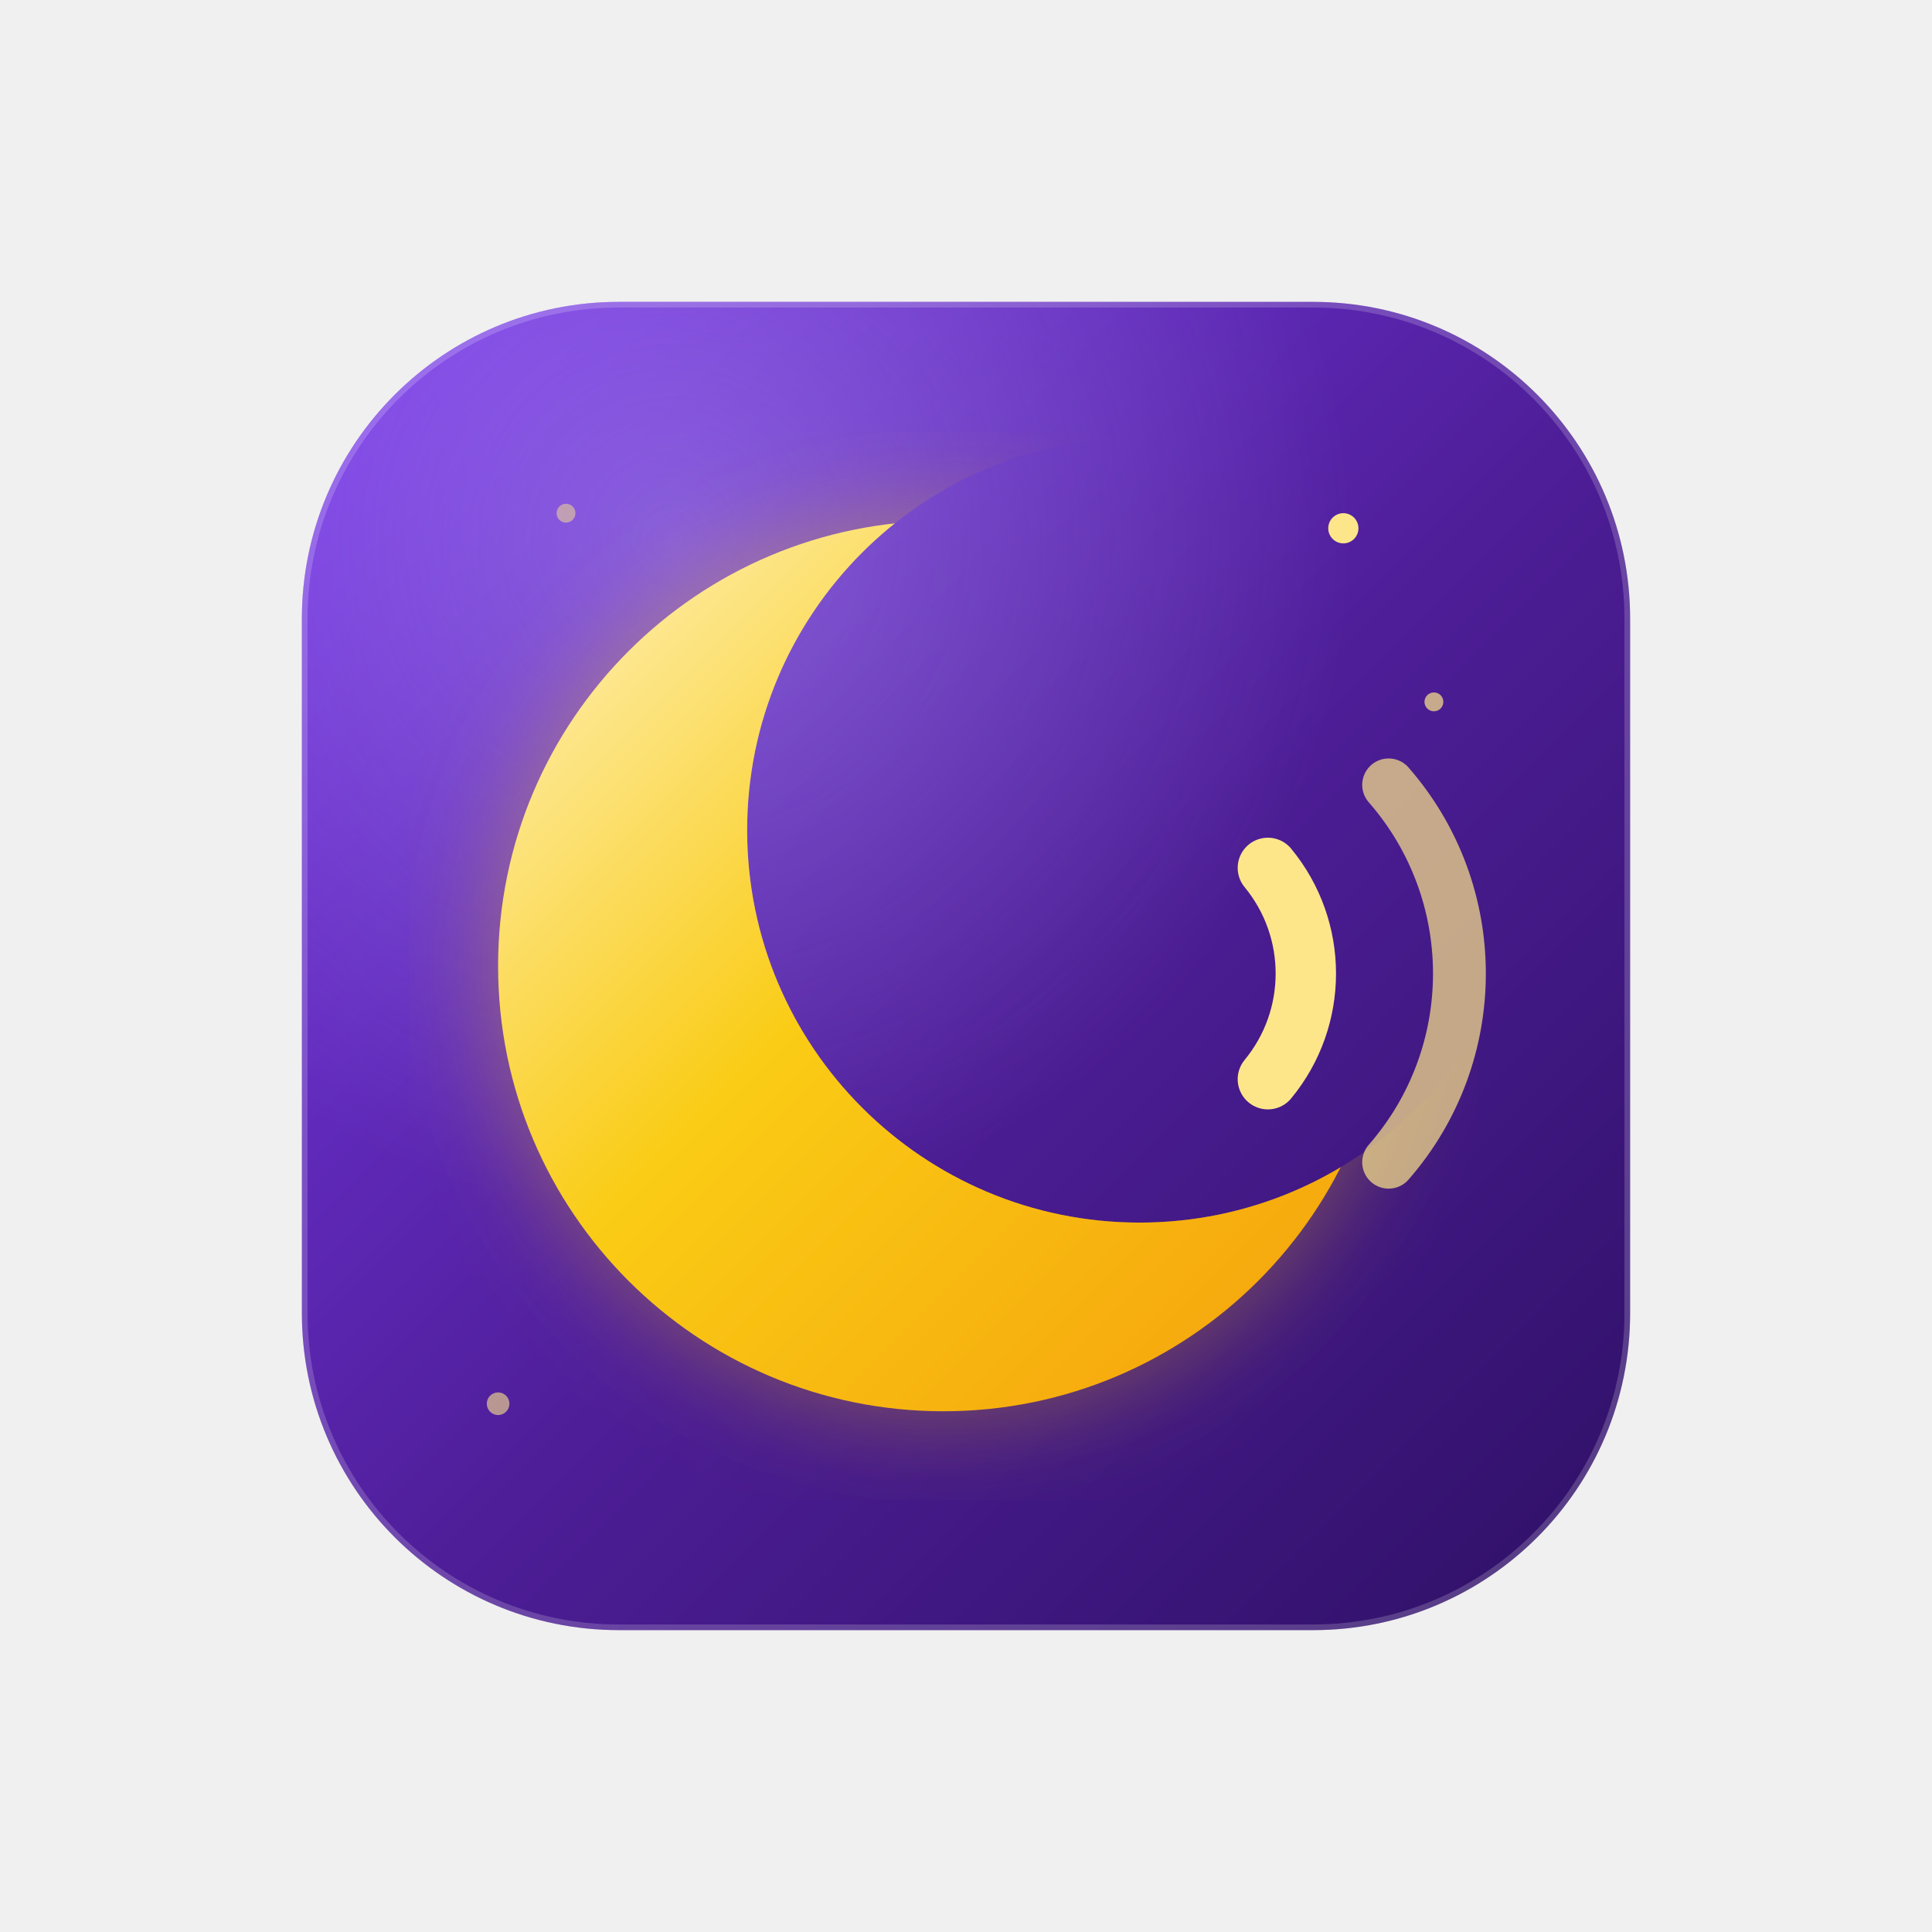
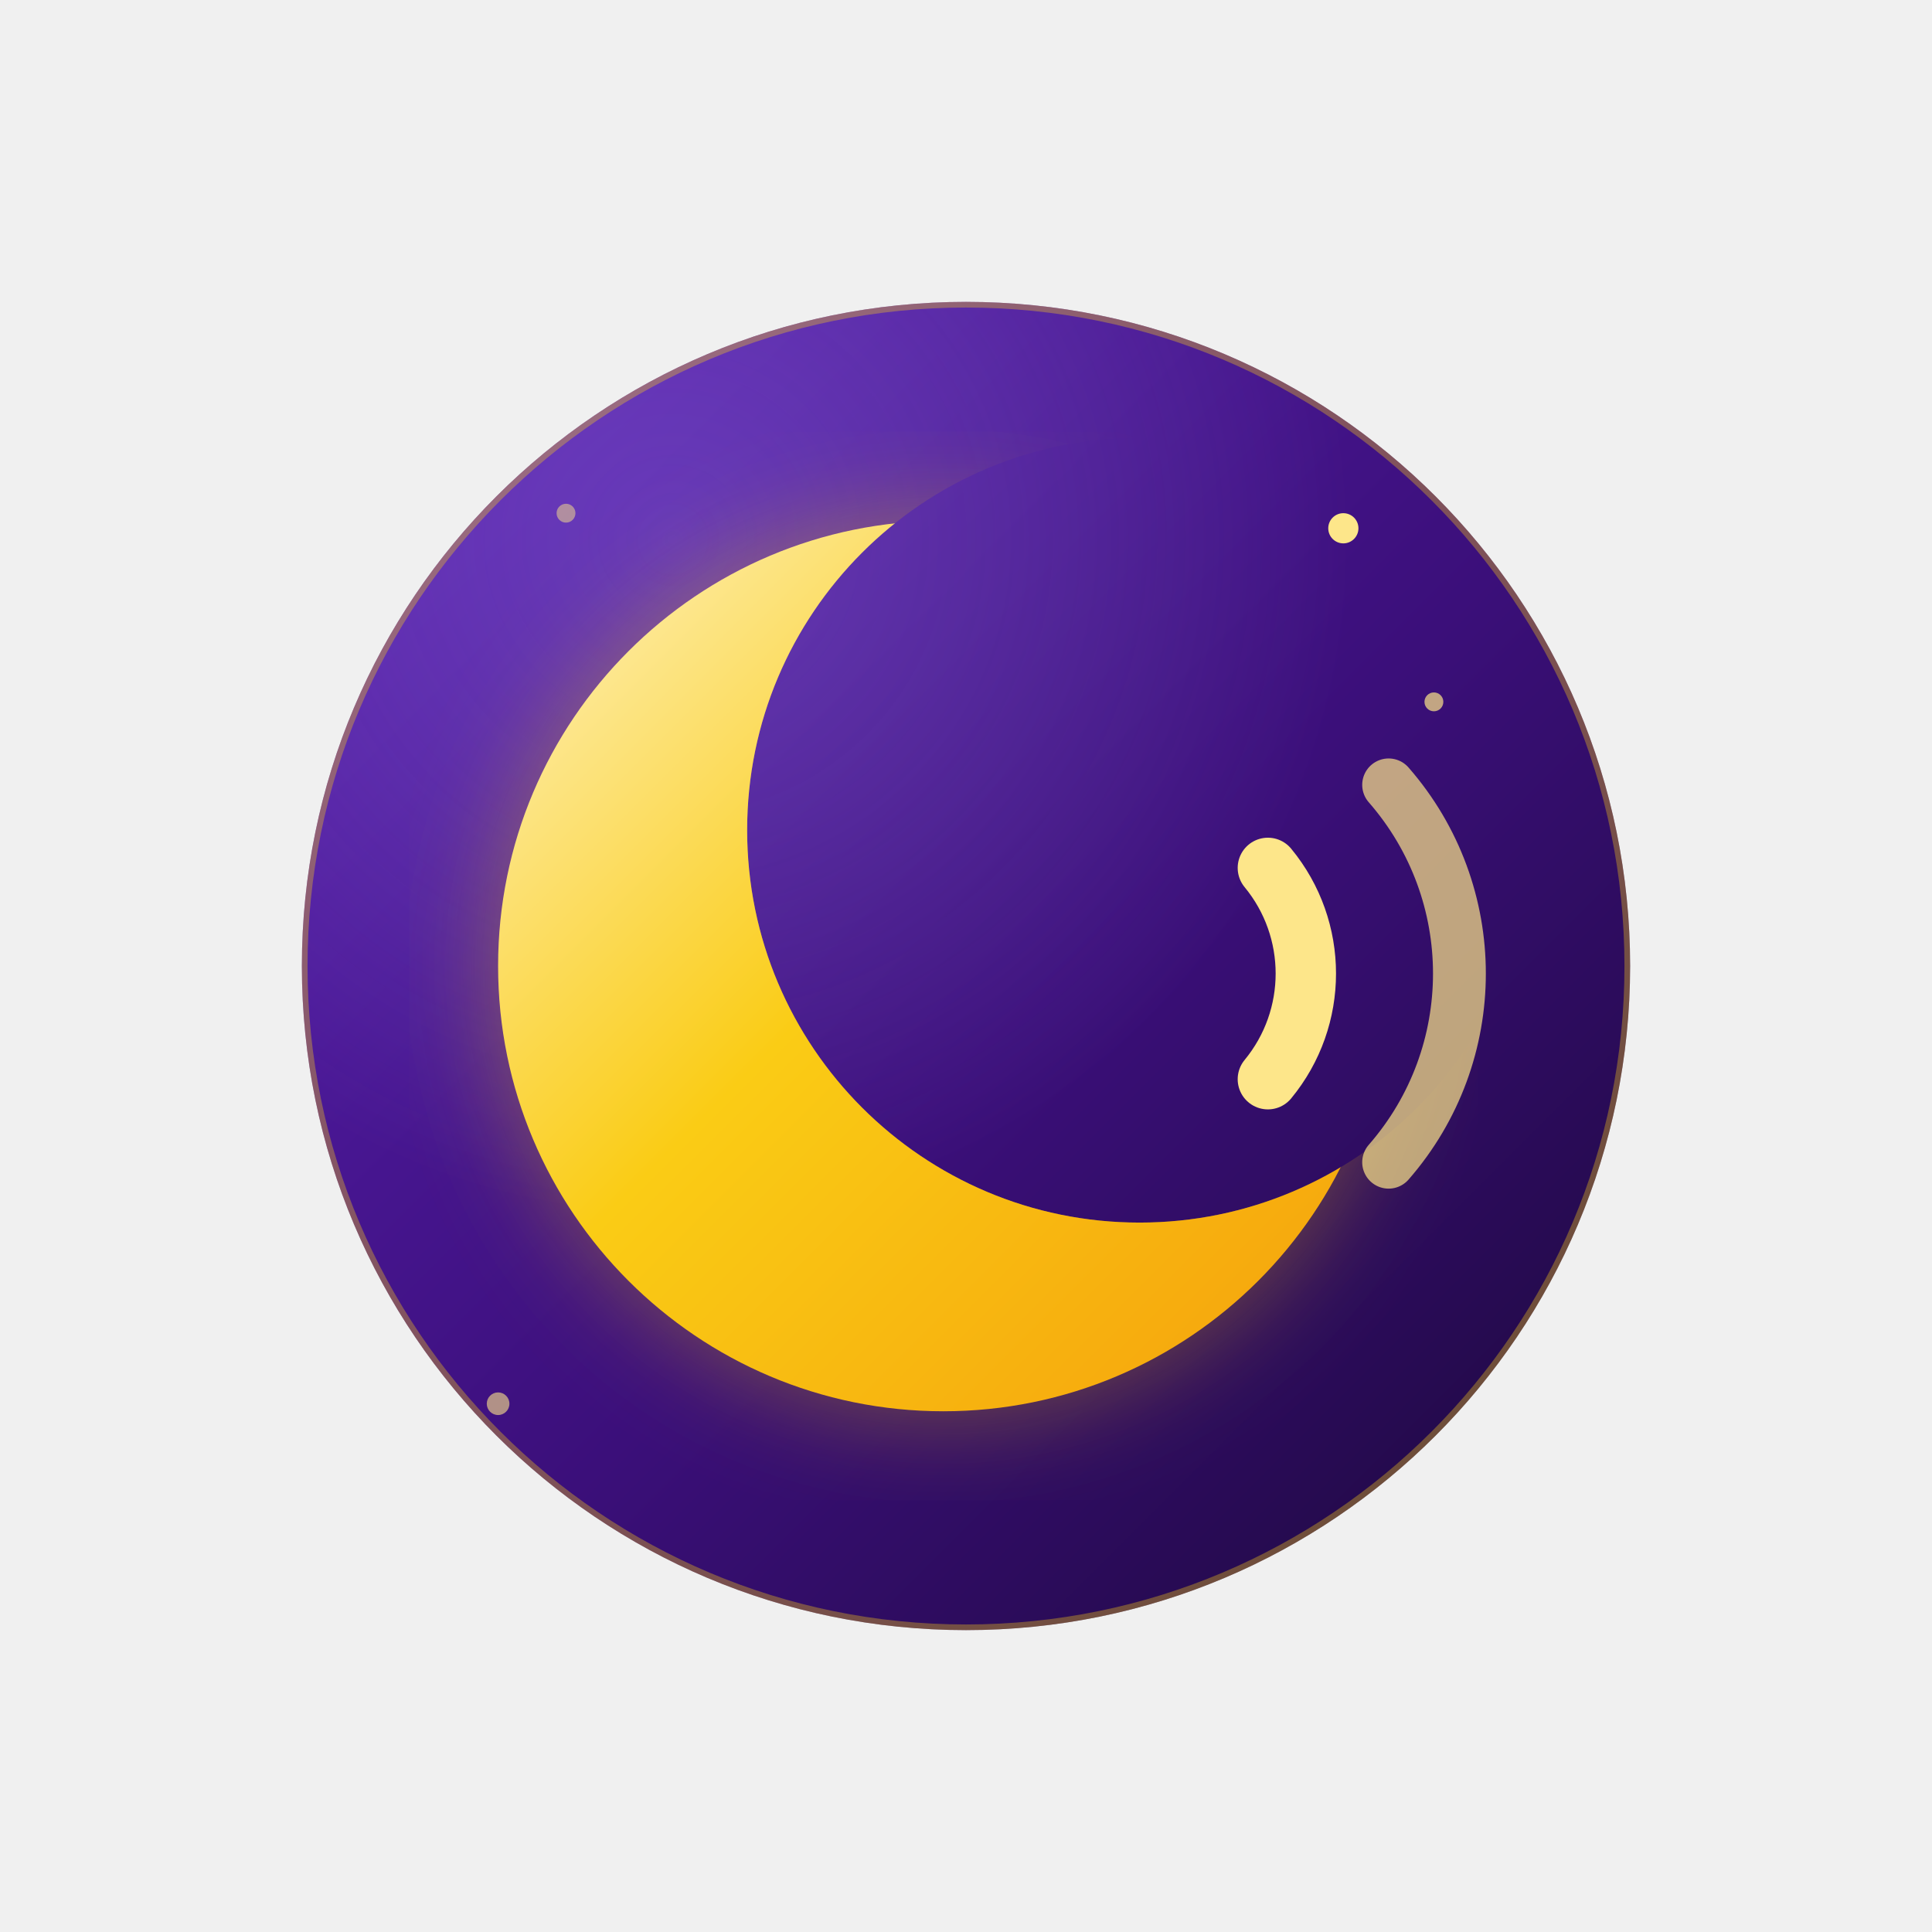
<svg xmlns="http://www.w3.org/2000/svg" viewBox="0 0 512 512">
  <defs>
    <linearGradient id="g" x1="0" y1="0" x2="1" y2="1">
-       <stop offset="0" stop-color="#7C3AED" />
-       <stop offset=".55" stop-color="#4C1D95" />
-       <stop offset="1" stop-color="#2E1065" />
+       <stop offset="0" stop-color="#5B21B6" />
+       <stop offset=".55" stop-color="#3B0F7A" />
+       <stop offset="1" stop-color="#1A0838" />
    </linearGradient>
    <radialGradient id="l" cx=".28" cy=".18" r=".85">
-       <stop offset="0" stop-color="#C4B5FD" stop-opacity=".35" />
+       <stop offset="0" stop-color="#A78BFA" stop-opacity=".28" />
      <stop offset=".6" stop-color="#C4B5FD" stop-opacity="0" />
    </radialGradient>
    <linearGradient id="y" x1="0" y1="0" x2="1" y2="1">
      <stop offset="0" stop-color="#FEF3C7" />
      <stop offset=".45" stop-color="#FACC15" />
      <stop offset="1" stop-color="#F59E0B" />
    </linearGradient>
    <mask id="m">
      <rect x="0" y="0" width="512" height="512" fill="#fff" />
      <circle cx="292" cy="226" r="104" fill="#000" />
    </mask>
    <filter id="b" x="-30%" y="-30%" width="160%" height="160%">
      <feGaussianBlur stdDeviation="14" />
    </filter>
  </defs>
  <g class="marca">
-     <rect x="80" y="80" width="352" height="352" rx="84" fill="url(#g)" />
-     <rect x="80" y="80" width="352" height="352" rx="84" fill="url(#l)" />
-     <rect x="80.75" y="80.75" width="350.5" height="350.5" rx="83.25" fill="none" stroke="#fff" stroke-opacity=".18" stroke-width="1.5" />
+     <circle cx="256" cy="256" r="176" fill="url(#g)" />
+     <circle cx="256" cy="256" r="176" fill="url(#l)" />
+     <circle cx="256" cy="256" r="175.25" fill="none" stroke="#FACC15" stroke-opacity=".35" stroke-width="1.5" />
    <g fill="#FDE68A">
      <circle cx="356" cy="140" r="4" />
      <circle cx="380" cy="186" r="2.5" fill-opacity=".7" />
      <circle cx="132" cy="372" r="3" fill-opacity=".6" />
      <circle cx="150" cy="136" r="2.5" fill-opacity=".5" />
    </g>
    <g transform="translate(10 -6)">
      <circle cx="240" cy="262" r="118" fill="#FACC15" fill-opacity=".35" mask="url(#m)" filter="url(#b)" />
      <circle cx="240" cy="262" r="118" fill="url(#y)" mask="url(#m)" />
      <g fill="none" stroke="#FDE68A" stroke-linecap="round">
        <path d="M326 236a44 44 0 0 1 0 56" stroke-width="16" />
        <path d="M358 214a76 76 0 0 1 0 100" stroke-width="14" stroke-opacity=".7" />
      </g>
    </g>
  </g>
</svg>
